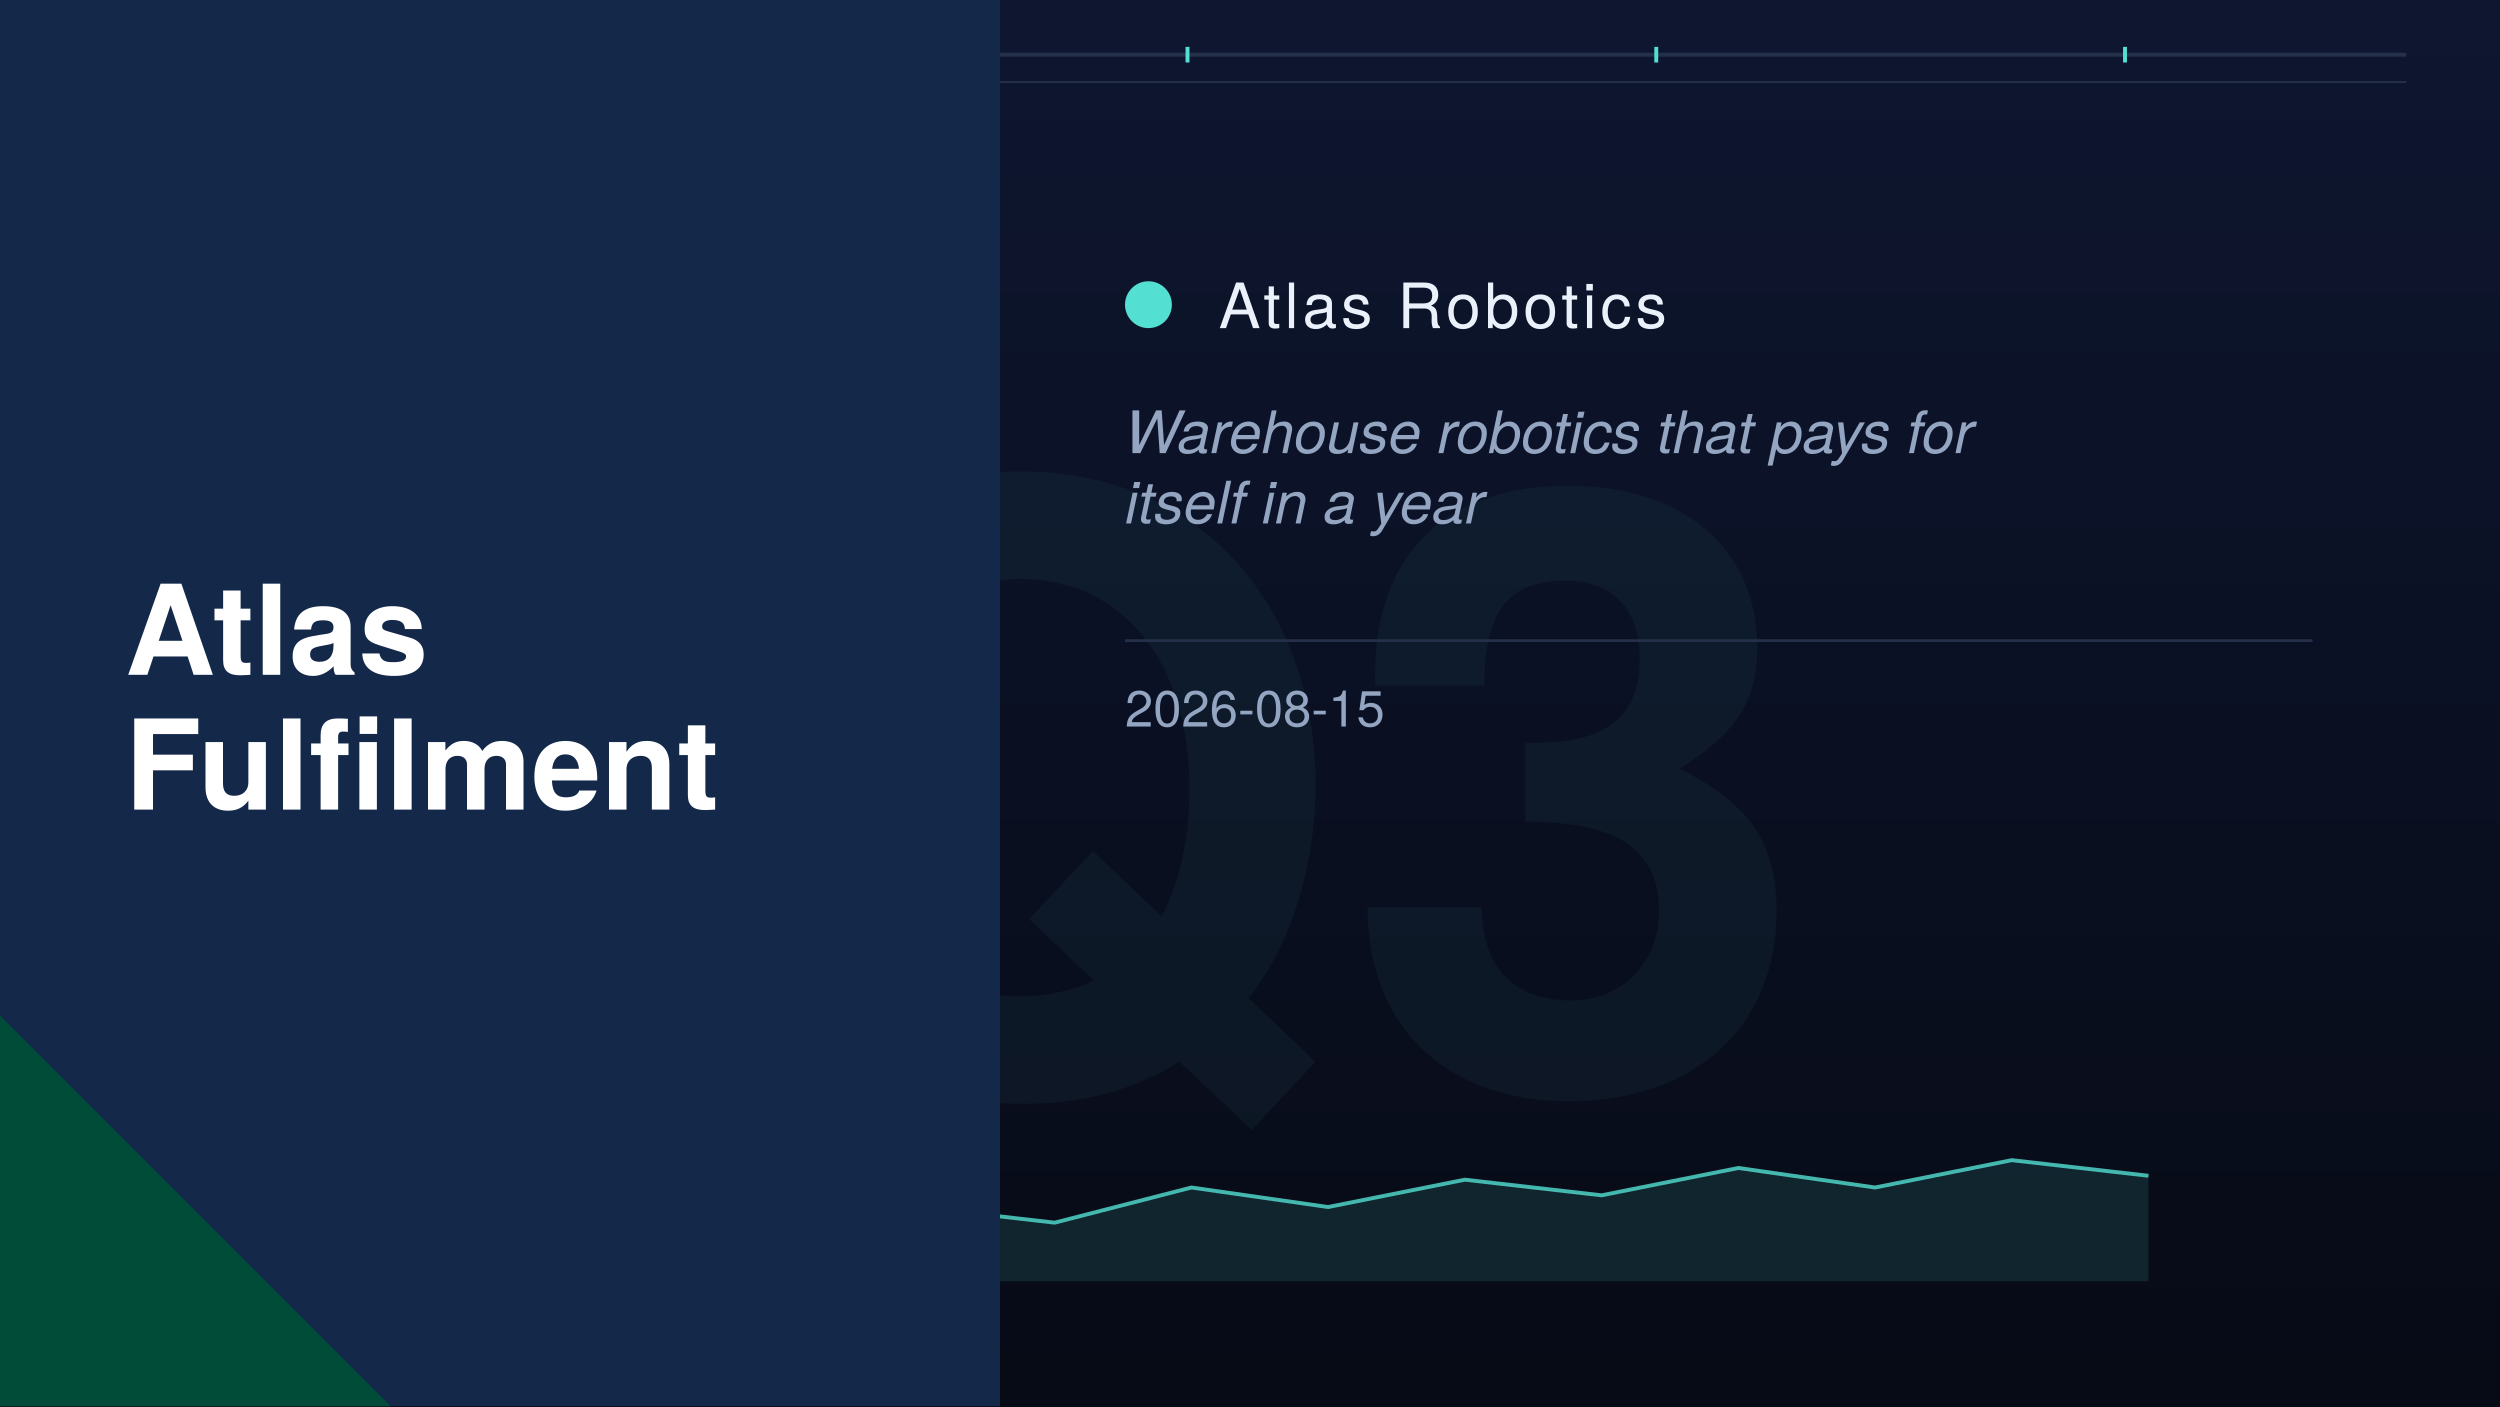
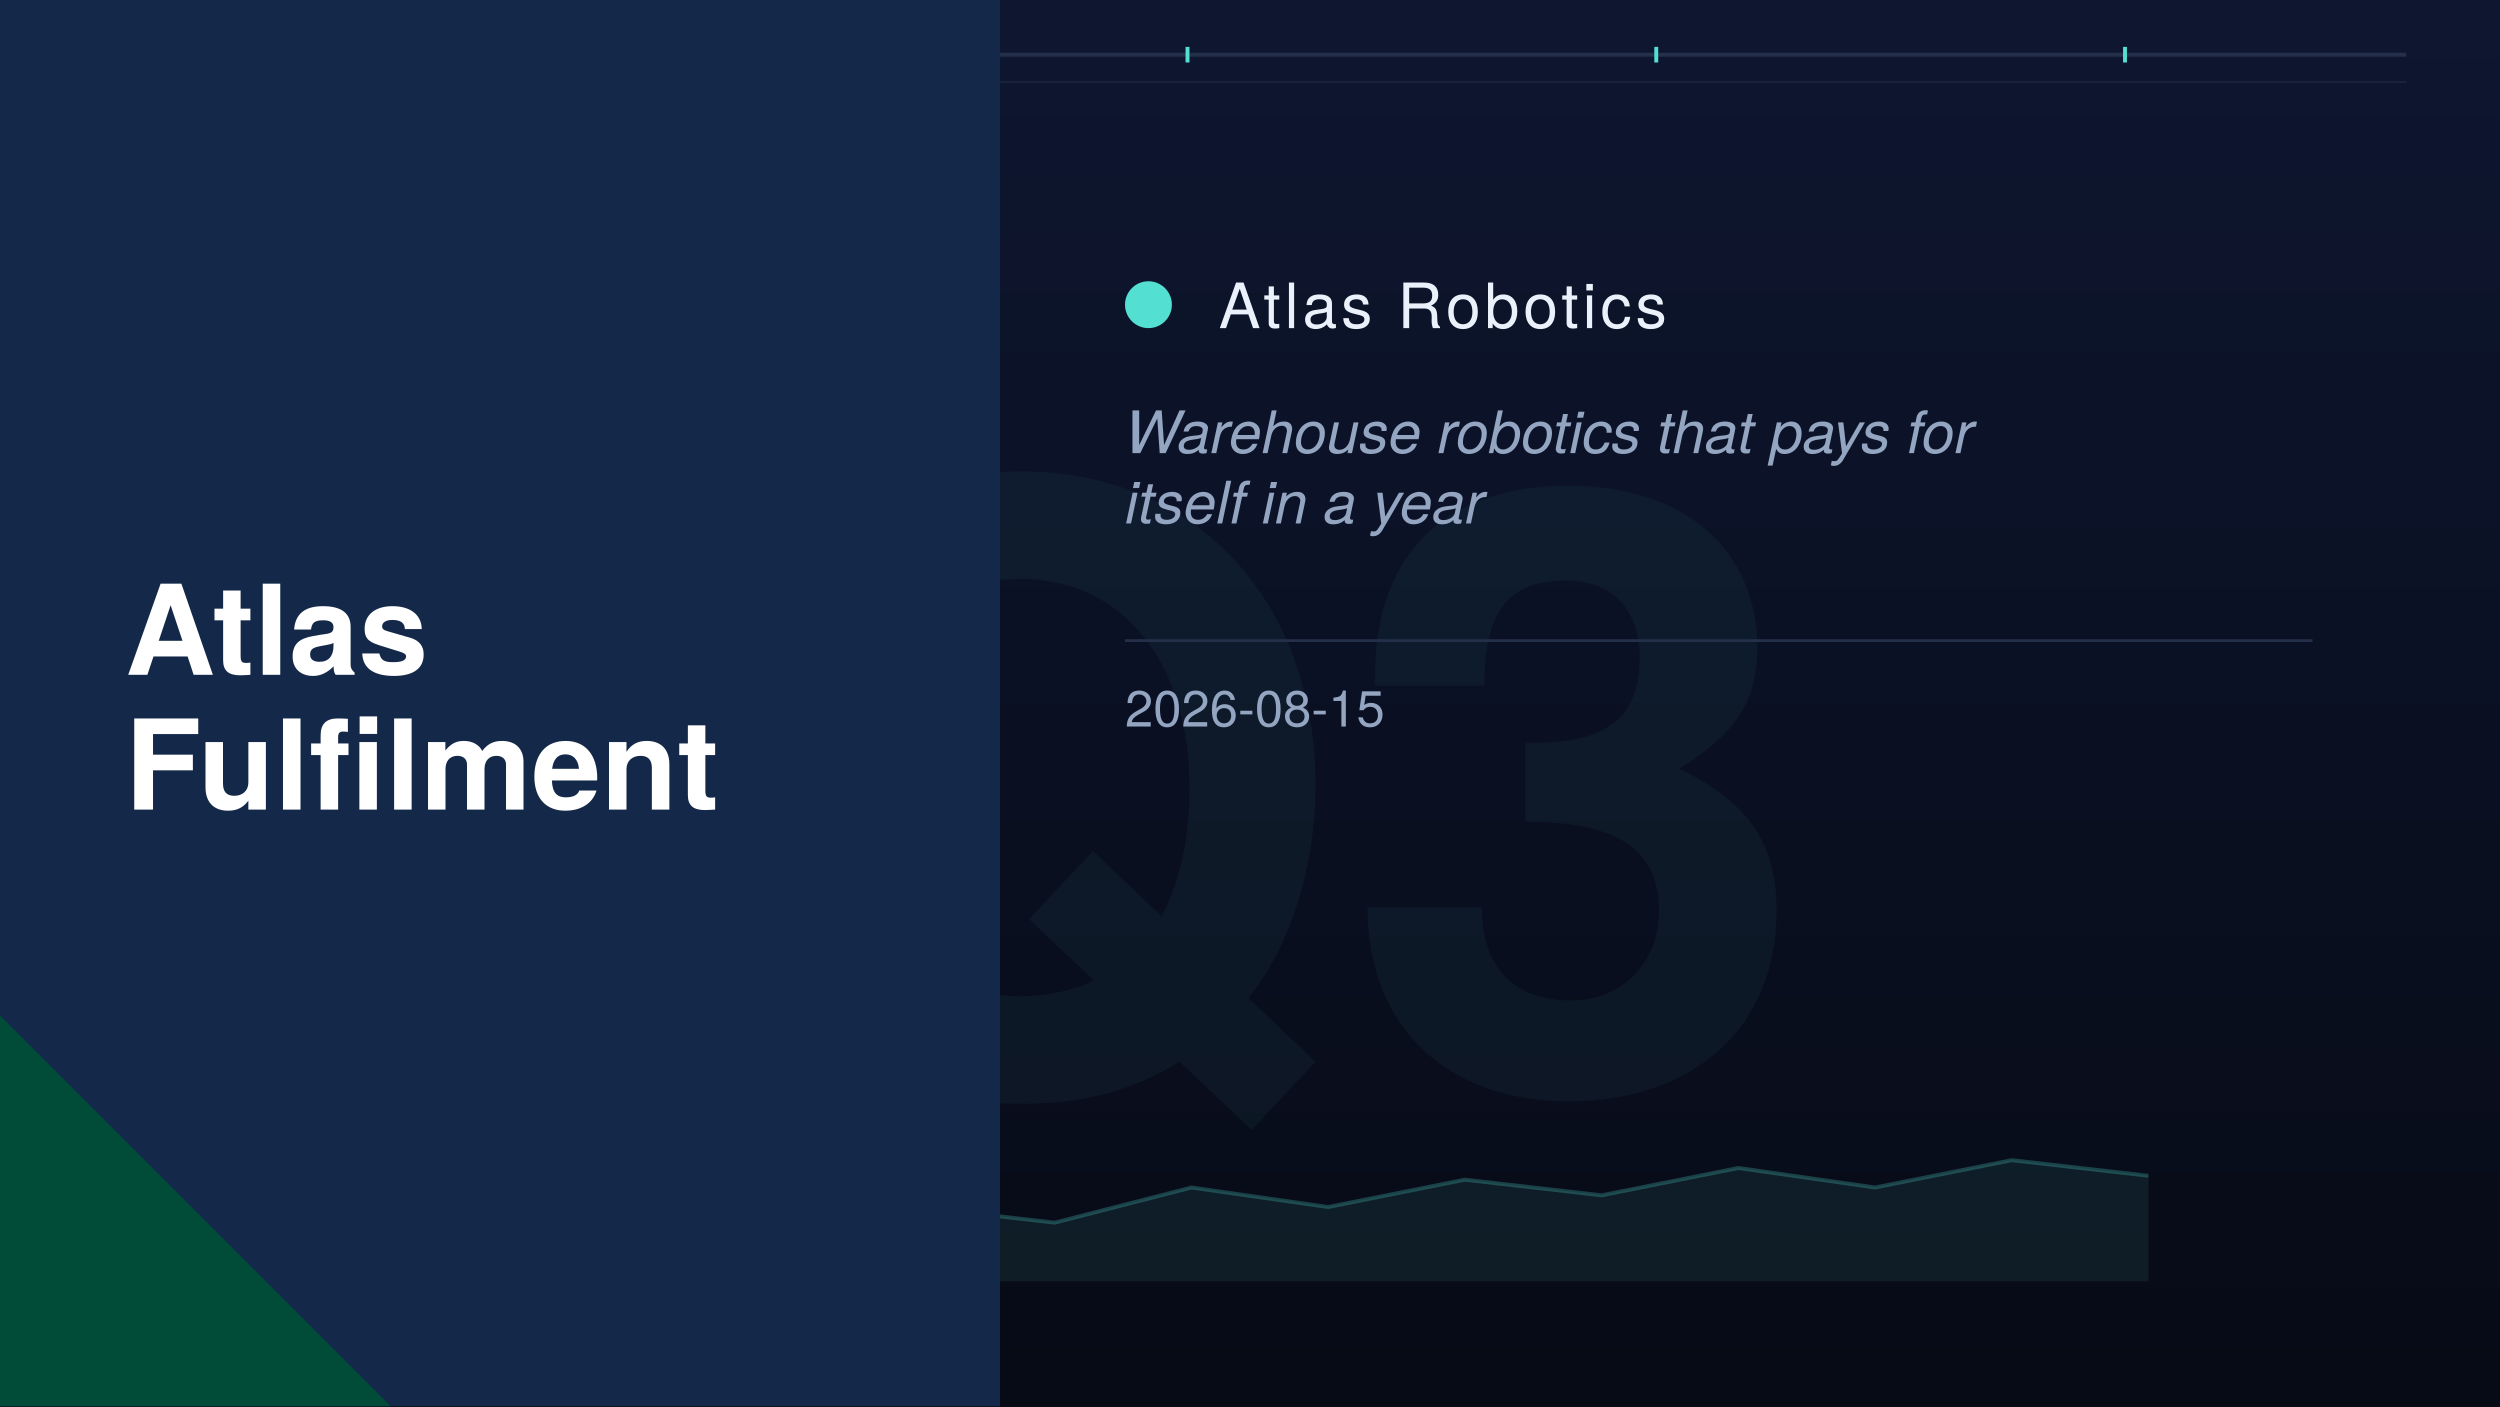
<svg xmlns="http://www.w3.org/2000/svg" viewBox="0 0 1280 720">
  <rect x="0" y="0" width="1280" height="31" fill="#0E1630" />
  <rect x="0" y="30" width="1280" height="31" fill="#0E162F" />
  <rect x="0" y="60" width="1280" height="31" fill="#0D152E" />
  <rect x="0" y="90" width="1280" height="31" fill="#0D152D" />
  <rect x="0" y="120" width="1280" height="31" fill="#0D142B" />
  <rect x="0" y="150" width="1280" height="31" fill="#0C142A" />
  <rect x="0" y="180" width="1280" height="31" fill="#0C1329" />
  <rect x="0" y="210" width="1280" height="31" fill="#0C1328" />
  <rect x="0" y="240" width="1280" height="31" fill="#0C1227" />
  <rect x="0" y="270" width="1280" height="31" fill="#0B1226" />
  <rect x="0" y="300" width="1280" height="31" fill="#0B1125" />
  <rect x="0" y="330" width="1280" height="31" fill="#0B1124" />
  <rect x="0" y="360" width="1280" height="31" fill="#0A1022" />
  <rect x="0" y="390" width="1280" height="31" fill="#0A1021" />
  <rect x="0" y="420" width="1280" height="31" fill="#0A0F20" />
  <rect x="0" y="450" width="1280" height="31" fill="#090F1F" />
  <rect x="0" y="480" width="1280" height="31" fill="#090E1E" />
  <rect x="0" y="510" width="1280" height="31" fill="#090E1D" />
  <rect x="0" y="540" width="1280" height="31" fill="#090D1C" />
  <rect x="0" y="570" width="1280" height="31" fill="#080D1B" />
  <rect x="0" y="600" width="1280" height="31" fill="#080C19" />
  <rect x="0" y="630" width="1280" height="31" fill="#080C18" />
  <rect x="0" y="660" width="1280" height="31" fill="#070B17" />
  <rect x="0" y="690" width="1280" height="31" fill="#070B16" />
  <g data-decor="true">
    <text x="640" y="560" font-family="Microsoft YaHei, PingFang SC, Helvetica Neue, sans-serif" font-size="430" font-weight="700" fill="#53E0D2" opacity="0.05" text-anchor="middle">Q3</text>
    <line x1="48" y1="28" x2="1232" y2="28" stroke="#24304A" stroke-width="2" />
-     <line x1="48" y1="42" x2="1232" y2="42" stroke="#24304A" stroke-width="1" />
+     <line x1="48" y1="42" x2="1232" y2="42" stroke="#24304A" stroke-width="1" opacity="0.45" />
    <line x1="128" y1="24" x2="128" y2="32" stroke="#53E0D2" stroke-width="2" />
    <line x1="368" y1="24" x2="368" y2="32" stroke="#53E0D2" stroke-width="2" />
    <line x1="608" y1="24" x2="608" y2="32" stroke="#53E0D2" stroke-width="2" />
    <line x1="848" y1="24" x2="848" y2="32" stroke="#53E0D2" stroke-width="2" />
    <line x1="1088" y1="24" x2="1088" y2="32" stroke="#53E0D2" stroke-width="2" />
-     <path d="M 48 656 L 48 642 L 120 646 L 190 634 L 260 640 L 330 622 L 400 632 L 470 618 L 540 626 L 610 608 L 680 618 L 750 604 L 820 612 L 890 598 L 960 608 L 1030 594 L 1100 602 L 1100 656 Z" fill="#53E0D2" opacity="0.12" />
-     <polyline points="48,642 120,646 190,634 260,640 330,622 400,632 470,618 540,626 610,608 680,618 750,604 820,612 890,598 960,608 1030,594 1100,602" fill="none" stroke="#53E0D2" stroke-width="2" opacity="0.8" />
+     <path d="M 48 656 L 48 642 L 120 646 L 190 634 L 260 640 L 330 622 L 400 632 L 470 618 L 540 626 L 610 608 L 680 618 L 750 604 L 820 612 L 890 598 L 960 608 L 1030 594 L 1100 602 L 1100 656 Z" fill="#53E0D2" opacity="0.08" />
+     <polyline points="48,642 120,646 190,634 260,640 330,622 400,632 470,618 540,626 610,608 680,618 750,604 820,612 890,598 960,608 1030,594 1100,602" fill="none" stroke="#53E0D2" stroke-width="2" opacity="0.25" />
  </g>
  <g data-archetype="left-anchor">
    <rect x="0" y="0" width="512" height="720" fill="#14294A" />
    <polygon points="0,720 0,520 200,720" fill="#004C38" />
    <text x="64" y="345.5" font-family="Microsoft YaHei, PingFang SC, Helvetica Neue, sans-serif" font-size="64" font-weight="600" fill="#FFFFFF" dominant-baseline="alphabetic">Atlas</text>
    <text x="64" y="414.5" font-family="Microsoft YaHei, PingFang SC, Helvetica Neue, sans-serif" font-size="64" font-weight="600" fill="#FFFFFF" dominant-baseline="alphabetic">Fulfilment</text>
    <g transform="translate(576, 168)">
      <circle cx="12" cy="-12" r="12" fill="#53E0D2" />
      <text x="48" y="0" font-family="Microsoft YaHei, PingFang SC, Helvetica Neue, sans-serif" font-size="32" fill="#EAF1FA" letter-spacing="2" dominant-baseline="alphabetic">Atlas Robotics</text>
    </g>
    <text x="576" y="232" font-family="Microsoft YaHei, PingFang SC, Helvetica Neue, sans-serif" font-size="30" fill="#93A5C0" font-style="italic" dominant-baseline="alphabetic">Warehouse robotics that pays for</text>
    <text x="576" y="268" font-family="Microsoft YaHei, PingFang SC, Helvetica Neue, sans-serif" font-size="30" fill="#93A5C0" font-style="italic" dominant-baseline="alphabetic">itself in a year</text>
    <line x1="576" y1="328" x2="1184" y2="328" stroke="#24304A" stroke-width="1.4" />
    <text x="576" y="372" font-family="Microsoft YaHei, PingFang SC, Helvetica Neue, sans-serif" font-size="26" dominant-baseline="alphabetic">
      <tspan fill="#93A5C0">2026-08-15</tspan>
    </text>
  </g>
</svg>
